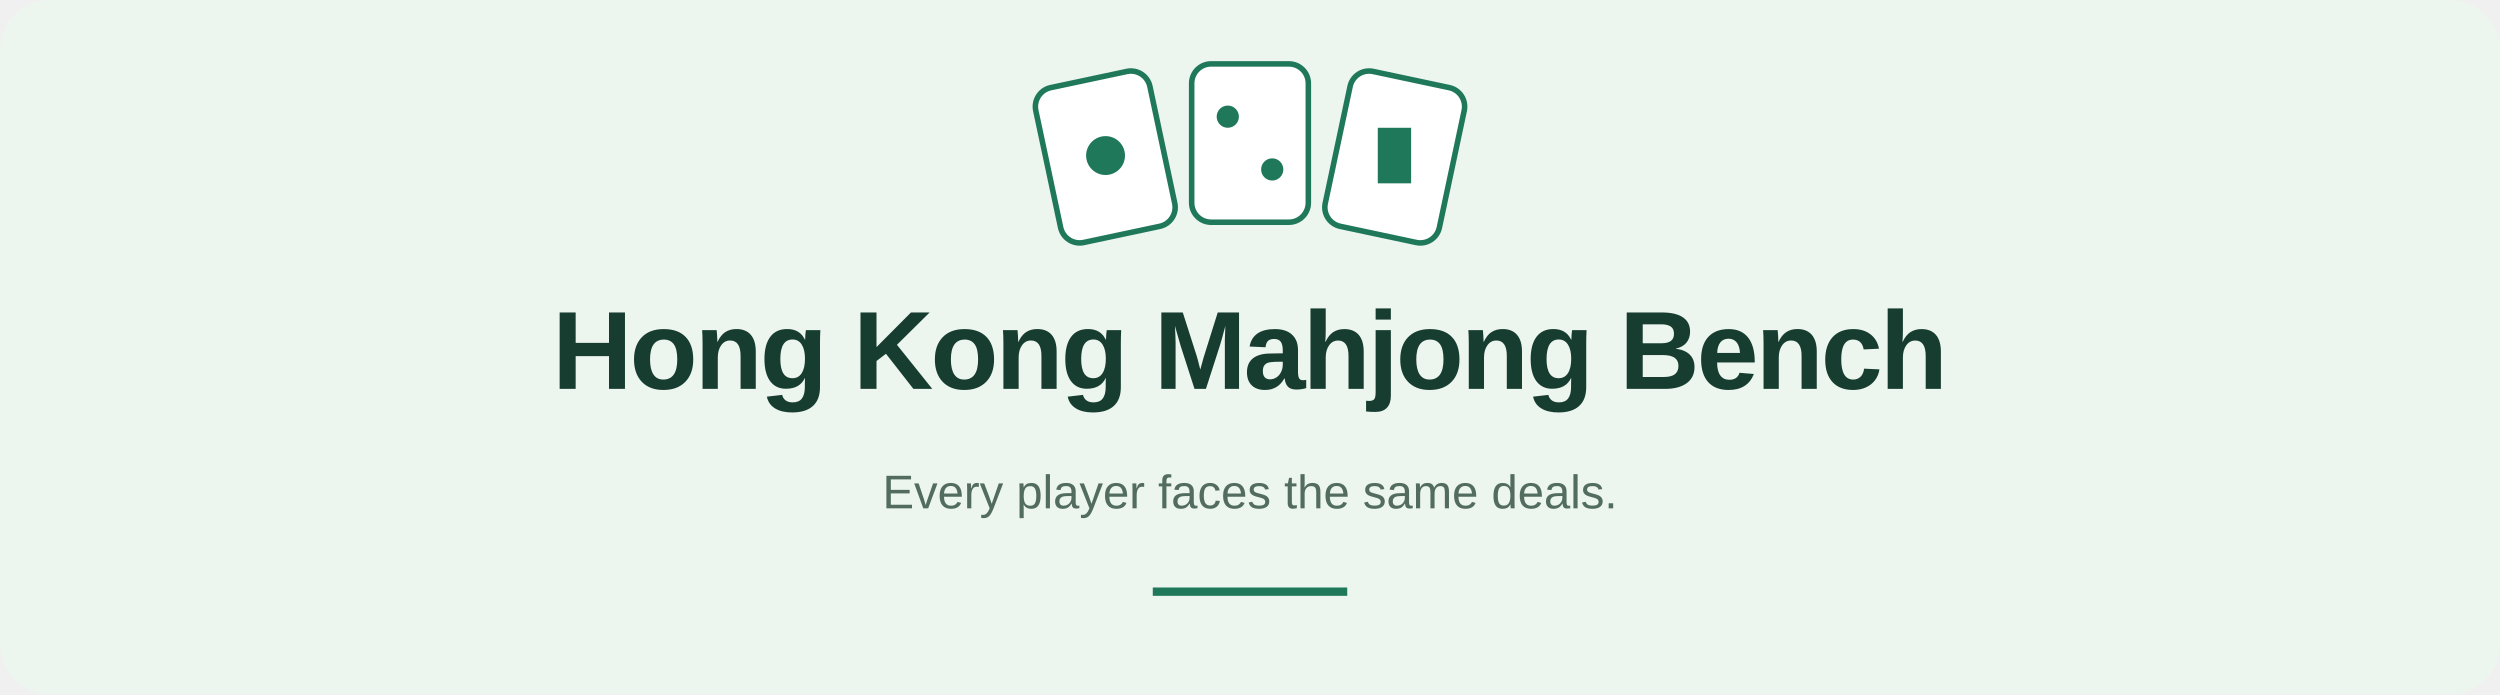
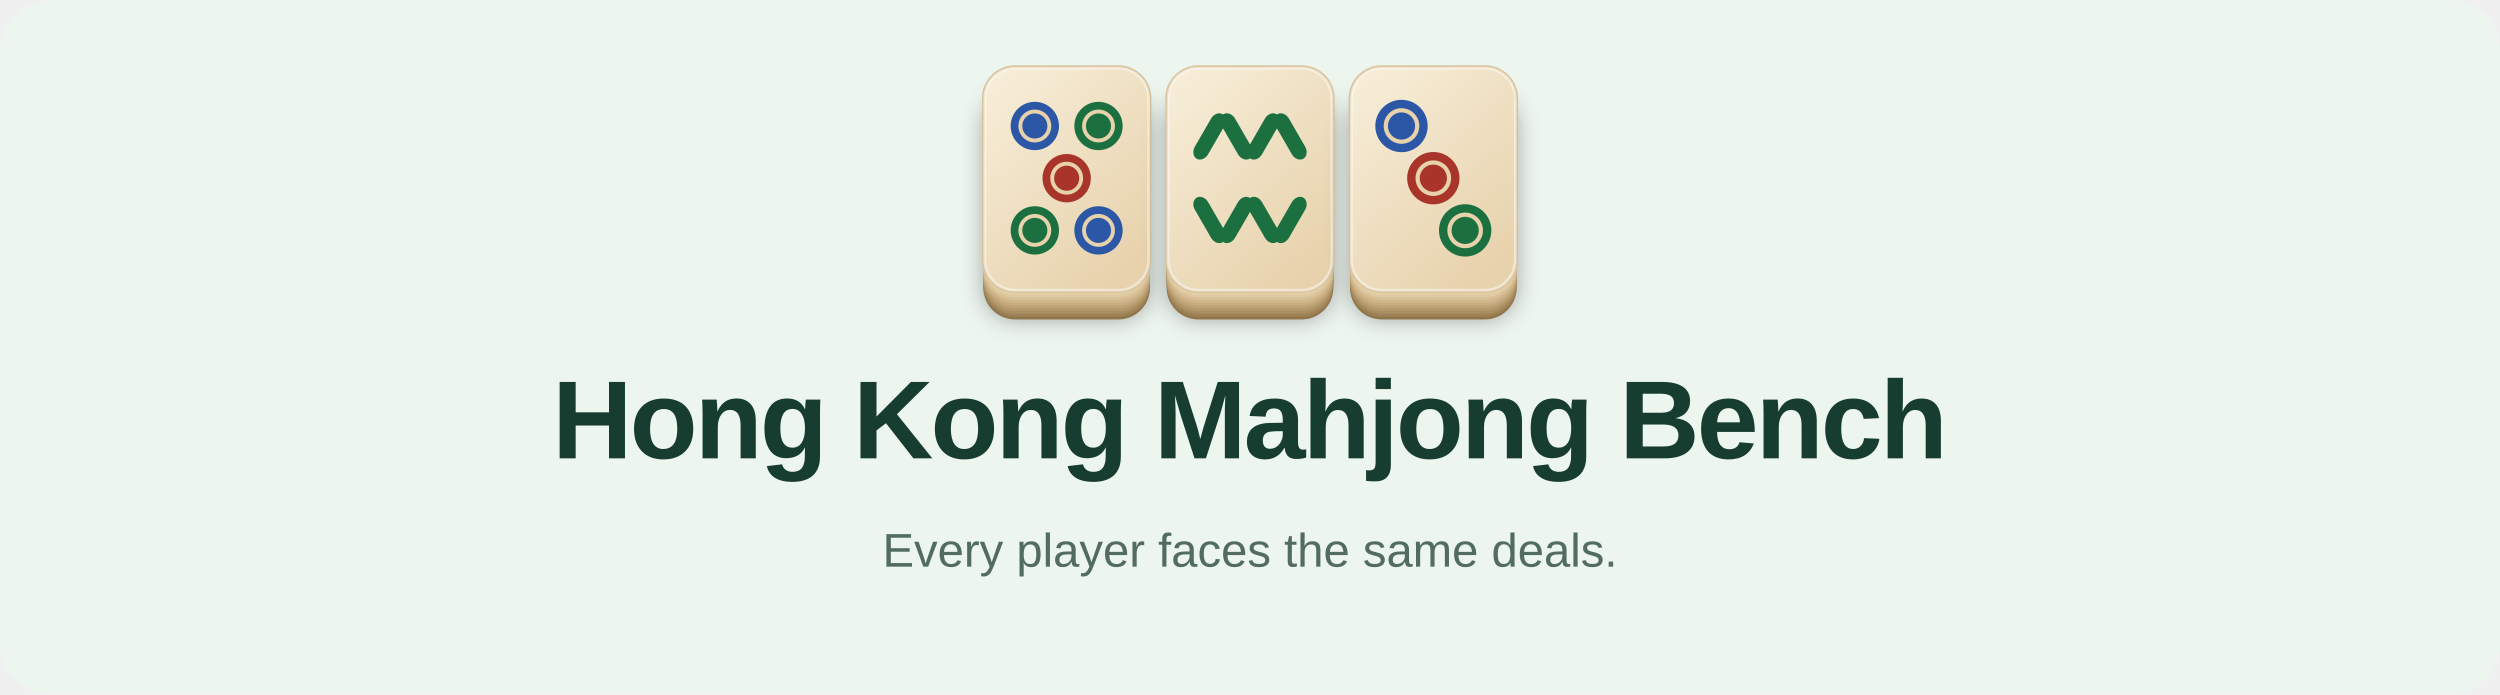
<svg xmlns="http://www.w3.org/2000/svg" viewBox="0 0 900 250" role="img" aria-labelledby="banner-title">
  <rect width="900" height="250" rx="18" fill="#edf5ef" />
-   <g fill="#ffffff" stroke="#20785b" stroke-width="2">
-     <rect x="377" y="28" width="42" height="57" rx="7" transform="rotate(-12 398 57)" />
-     <rect x="429" y="23" width="42" height="57" rx="7" />
-     <rect x="481" y="28" width="42" height="57" rx="7" transform="rotate(12 502 57)" />
+   <defs>
+     <linearGradient id="ivory" x1="0" y1="0" x2=".7" y2="1">
+       <stop stop-color="#f8efdb" />
+       <stop offset="1" stop-color="#e7d2ac" />
+     </linearGradient>
+     <filter id="tile-shadow" x="-50%" y="-30%" width="200%" height="190%">
+       <feGaussianBlur stdDeviation="4" />
+     </filter>
+   </defs>
+   <g transform="translate(354 24)">
+     <rect y="10" width="60" height="81" rx="11.4" fill="#000" opacity=".32" filter="url(#tile-shadow)" />
+     <rect y="10" width="60" height="81" rx="11.4" fill="#91764c" />
+     <rect y="9" width="60" height="81" rx="11.4" fill="#9d8256" />
+     <rect y="8" width="60" height="81" rx="11.4" fill="#a88d60" />
+     <rect y="7" width="60" height="81" rx="11.4" fill="#b3986a" />
+     <rect y="6" width="60" height="81" rx="11.4" fill="#bda375" />
+     <rect y="5" width="60" height="81" rx="11.4" fill="#c7ad80" />
+     <rect y="4" width="60" height="81" rx="11.4" fill="#d0b78b" />
+     <rect y="3" width="60" height="81" rx="11.4" fill="#d8c096" />
+     <rect y="2" width="60" height="81" rx="11.4" fill="#dfc9a0" />
+     <rect y="1" width="60" height="81" rx="11.4" fill="#e5d1aa" />
+     <rect width="60" height="81" rx="11.4" fill="url(#ivory)" stroke="#d8c299" />
+     <rect x=".5" y=".5" width="59" height="80" rx="10.9" fill="none" stroke="#fff" stroke-opacity=".5" />
+     <g transform="translate(1 1) scale(.58)">
+       <svg width="100" height="135" class="tile-face" viewBox="0 0 100 135" aria-hidden="true" focusable="false">
+         <g>
+           <g>
+             <circle cx="30.24" cy="35.1" r="15" fill="#2B57A6" />
+             <circle cx="30.24" cy="35.1" r="10.2" fill="#E7D2AC" />
+             <circle cx="30.24" cy="35.1" r="7.8" fill="#2B57A6" />
+           </g>
+           <g>
+             <circle cx="69.76" cy="35.1" r="15" fill="#1C7040" />
+             <circle cx="69.76" cy="35.1" r="10.2" fill="#E7D2AC" />
+             <circle cx="69.76" cy="35.1" r="7.8" fill="#1C7040" />
+           </g>
+           <g>
+             <circle cx="50" cy="67.5" r="15" fill="#A8342A" />
+             <circle cx="50" cy="67.5" r="10.2" fill="#E7D2AC" />
+             <circle cx="50" cy="67.5" r="7.8" fill="#A8342A" />
+           </g>
+           <g>
+             <circle cx="30.24" cy="99.9" r="15" fill="#1C7040" />
+             <circle cx="30.24" cy="99.9" r="10.2" fill="#E7D2AC" />
+             <circle cx="30.24" cy="99.9" r="7.8" fill="#1C7040" />
+           </g>
+           <g>
+             <circle cx="69.76" cy="99.9" r="15" fill="#2B57A6" />
+             <circle cx="69.76" cy="99.9" r="10.2" fill="#E7D2AC" />
+             <circle cx="69.76" cy="99.9" r="7.8" fill="#2B57A6" />
+           </g>
+         </g>
+       </svg>
+     </g>
  </g>
-   <g fill="#20785b">
-     <circle cx="398" cy="56" r="7" />
-     <circle cx="442" cy="42" r="4" />
-     <circle cx="458" cy="61" r="4" />
-     <path d="M496 46h12v20h-12z" />
+   <g transform="translate(420 24)">
+     <rect y="10" width="60" height="81" rx="11.4" fill="#000" opacity=".32" filter="url(#tile-shadow)" />
+     <rect y="10" width="60" height="81" rx="11.4" fill="#91764c" />
+     <rect y="9" width="60" height="81" rx="11.4" fill="#9d8256" />
+     <rect y="8" width="60" height="81" rx="11.4" fill="#a88d60" />
+     <rect y="7" width="60" height="81" rx="11.4" fill="#b3986a" />
+     <rect y="6" width="60" height="81" rx="11.4" fill="#bda375" />
+     <rect y="5" width="60" height="81" rx="11.4" fill="#c7ad80" />
+     <rect y="4" width="60" height="81" rx="11.4" fill="#d0b78b" />
+     <rect y="3" width="60" height="81" rx="11.4" fill="#d8c096" />
+     <rect y="2" width="60" height="81" rx="11.4" fill="#dfc9a0" />
+     <rect y="1" width="60" height="81" rx="11.4" fill="#e5d1aa" />
+     <rect width="60" height="81" rx="11.4" fill="url(#ivory)" stroke="#d8c299" />
+     <rect x=".5" y=".5" width="59" height="80" rx="10.9" fill="none" stroke="#fff" stroke-opacity=".5" />
+     <g transform="translate(1 1) scale(.58)">
+       <svg width="100" height="135" class="tile-face" viewBox="0 0 100 135" aria-hidden="true" focusable="false">
+         <g>
+           <rect x="20.17" y="25.58" width="9.5" height="32" rx="6" fill="#1C7040" transform="rotate(30 24.92 41.58)" />
+           <rect x="36.89" y="25.58" width="9.5" height="32" rx="6" fill="#1C7040" transform="rotate(-30 41.64 41.58)" />
+           <rect x="53.61" y="25.58" width="9.5" height="32" rx="6" fill="#1C7040" transform="rotate(30 58.36 41.58)" />
+           <rect x="70.33" y="25.58" width="9.5" height="32" rx="6" fill="#1C7040" transform="rotate(-30 75.08 41.58)" />
+           <rect x="20.17" y="77.42" width="9.5" height="32" rx="6" fill="#1C7040" transform="rotate(-30 24.92 93.42)" />
+           <rect x="36.89" y="77.42" width="9.5" height="32" rx="6" fill="#1C7040" transform="rotate(30 41.64 93.42)" />
+           <rect x="53.61" y="77.42" width="9.5" height="32" rx="6" fill="#1C7040" transform="rotate(-30 58.36 93.42)" />
+           <rect x="70.33" y="77.42" width="9.5" height="32" rx="6" fill="#1C7040" transform="rotate(30 75.08 93.42)" />
+         </g>
+       </svg>
+     </g>
  </g>
-   <text x="450" y="140" text-anchor="middle" fill="#173d30" font-family="-apple-system,BlinkMacSystemFont,Segoe UI,Arial,sans-serif" font-size="40" font-weight="700" letter-spacing="-1">Hong Kong Mahjong Bench</text>
-   <text x="450" y="183" text-anchor="middle" fill="#526c60" font-family="-apple-system,BlinkMacSystemFont,Segoe UI,Arial,sans-serif" font-size="17">Every player faces the same deals.</text>
-   <path d="M415 213h70" stroke="#20785b" stroke-width="3" />
+   <g transform="translate(486 24)">
+     <rect y="10" width="60" height="81" rx="11.4" fill="#000" opacity=".32" filter="url(#tile-shadow)" />
+     <rect y="10" width="60" height="81" rx="11.4" fill="#91764c" />
+     <rect y="9" width="60" height="81" rx="11.4" fill="#9d8256" />
+     <rect y="8" width="60" height="81" rx="11.4" fill="#a88d60" />
+     <rect y="7" width="60" height="81" rx="11.4" fill="#b3986a" />
+     <rect y="6" width="60" height="81" rx="11.4" fill="#bda375" />
+     <rect y="5" width="60" height="81" rx="11.4" fill="#c7ad80" />
+     <rect y="4" width="60" height="81" rx="11.4" fill="#d0b78b" />
+     <rect y="3" width="60" height="81" rx="11.4" fill="#d8c096" />
+     <rect y="2" width="60" height="81" rx="11.4" fill="#dfc9a0" />
+     <rect y="1" width="60" height="81" rx="11.4" fill="#e5d1aa" />
+     <rect width="60" height="81" rx="11.4" fill="url(#ivory)" stroke="#d8c299" />
+     <rect x=".5" y=".5" width="59" height="80" rx="10.9" fill="none" stroke="#fff" stroke-opacity=".5" />
+     <g transform="translate(1 1) scale(.58)">
+       <svg width="100" height="135" class="tile-face" viewBox="0 0 100 135" aria-hidden="true" focusable="false">
+         <g>
+           <g>
+             <circle cx="30.24" cy="35.1" r="16.25" fill="#2B57A6" />
+             <circle cx="30.24" cy="35.1" r="11.05" fill="#E7D2AC" />
+             <circle cx="30.24" cy="35.1" r="8.45" fill="#2B57A6" />
+           </g>
+           <g>
+             <circle cx="50" cy="67.5" r="16.25" fill="#A8342A" />
+             <circle cx="50" cy="67.5" r="11.05" fill="#E7D2AC" />
+             <circle cx="50" cy="67.5" r="8.45" fill="#A8342A" />
+           </g>
+           <g>
+             <circle cx="69.76" cy="99.9" r="16.25" fill="#1C7040" />
+             <circle cx="69.76" cy="99.9" r="11.05" fill="#E7D2AC" />
+             <circle cx="69.76" cy="99.9" r="8.45" fill="#1C7040" />
+           </g>
+         </g>
+       </svg>
+     </g>
+   </g>
+   <text x="450" y="165" text-anchor="middle" fill="#173d30" font-family="-apple-system,BlinkMacSystemFont,Segoe UI,Arial,sans-serif" font-size="40" font-weight="700" letter-spacing="-1">Hong Kong Mahjong Bench</text>
+   <text x="450" y="204" text-anchor="middle" fill="#526c60" font-family="-apple-system,BlinkMacSystemFont,Segoe UI,Arial,sans-serif" font-size="17">Every player faces the same deals.</text>
</svg>
